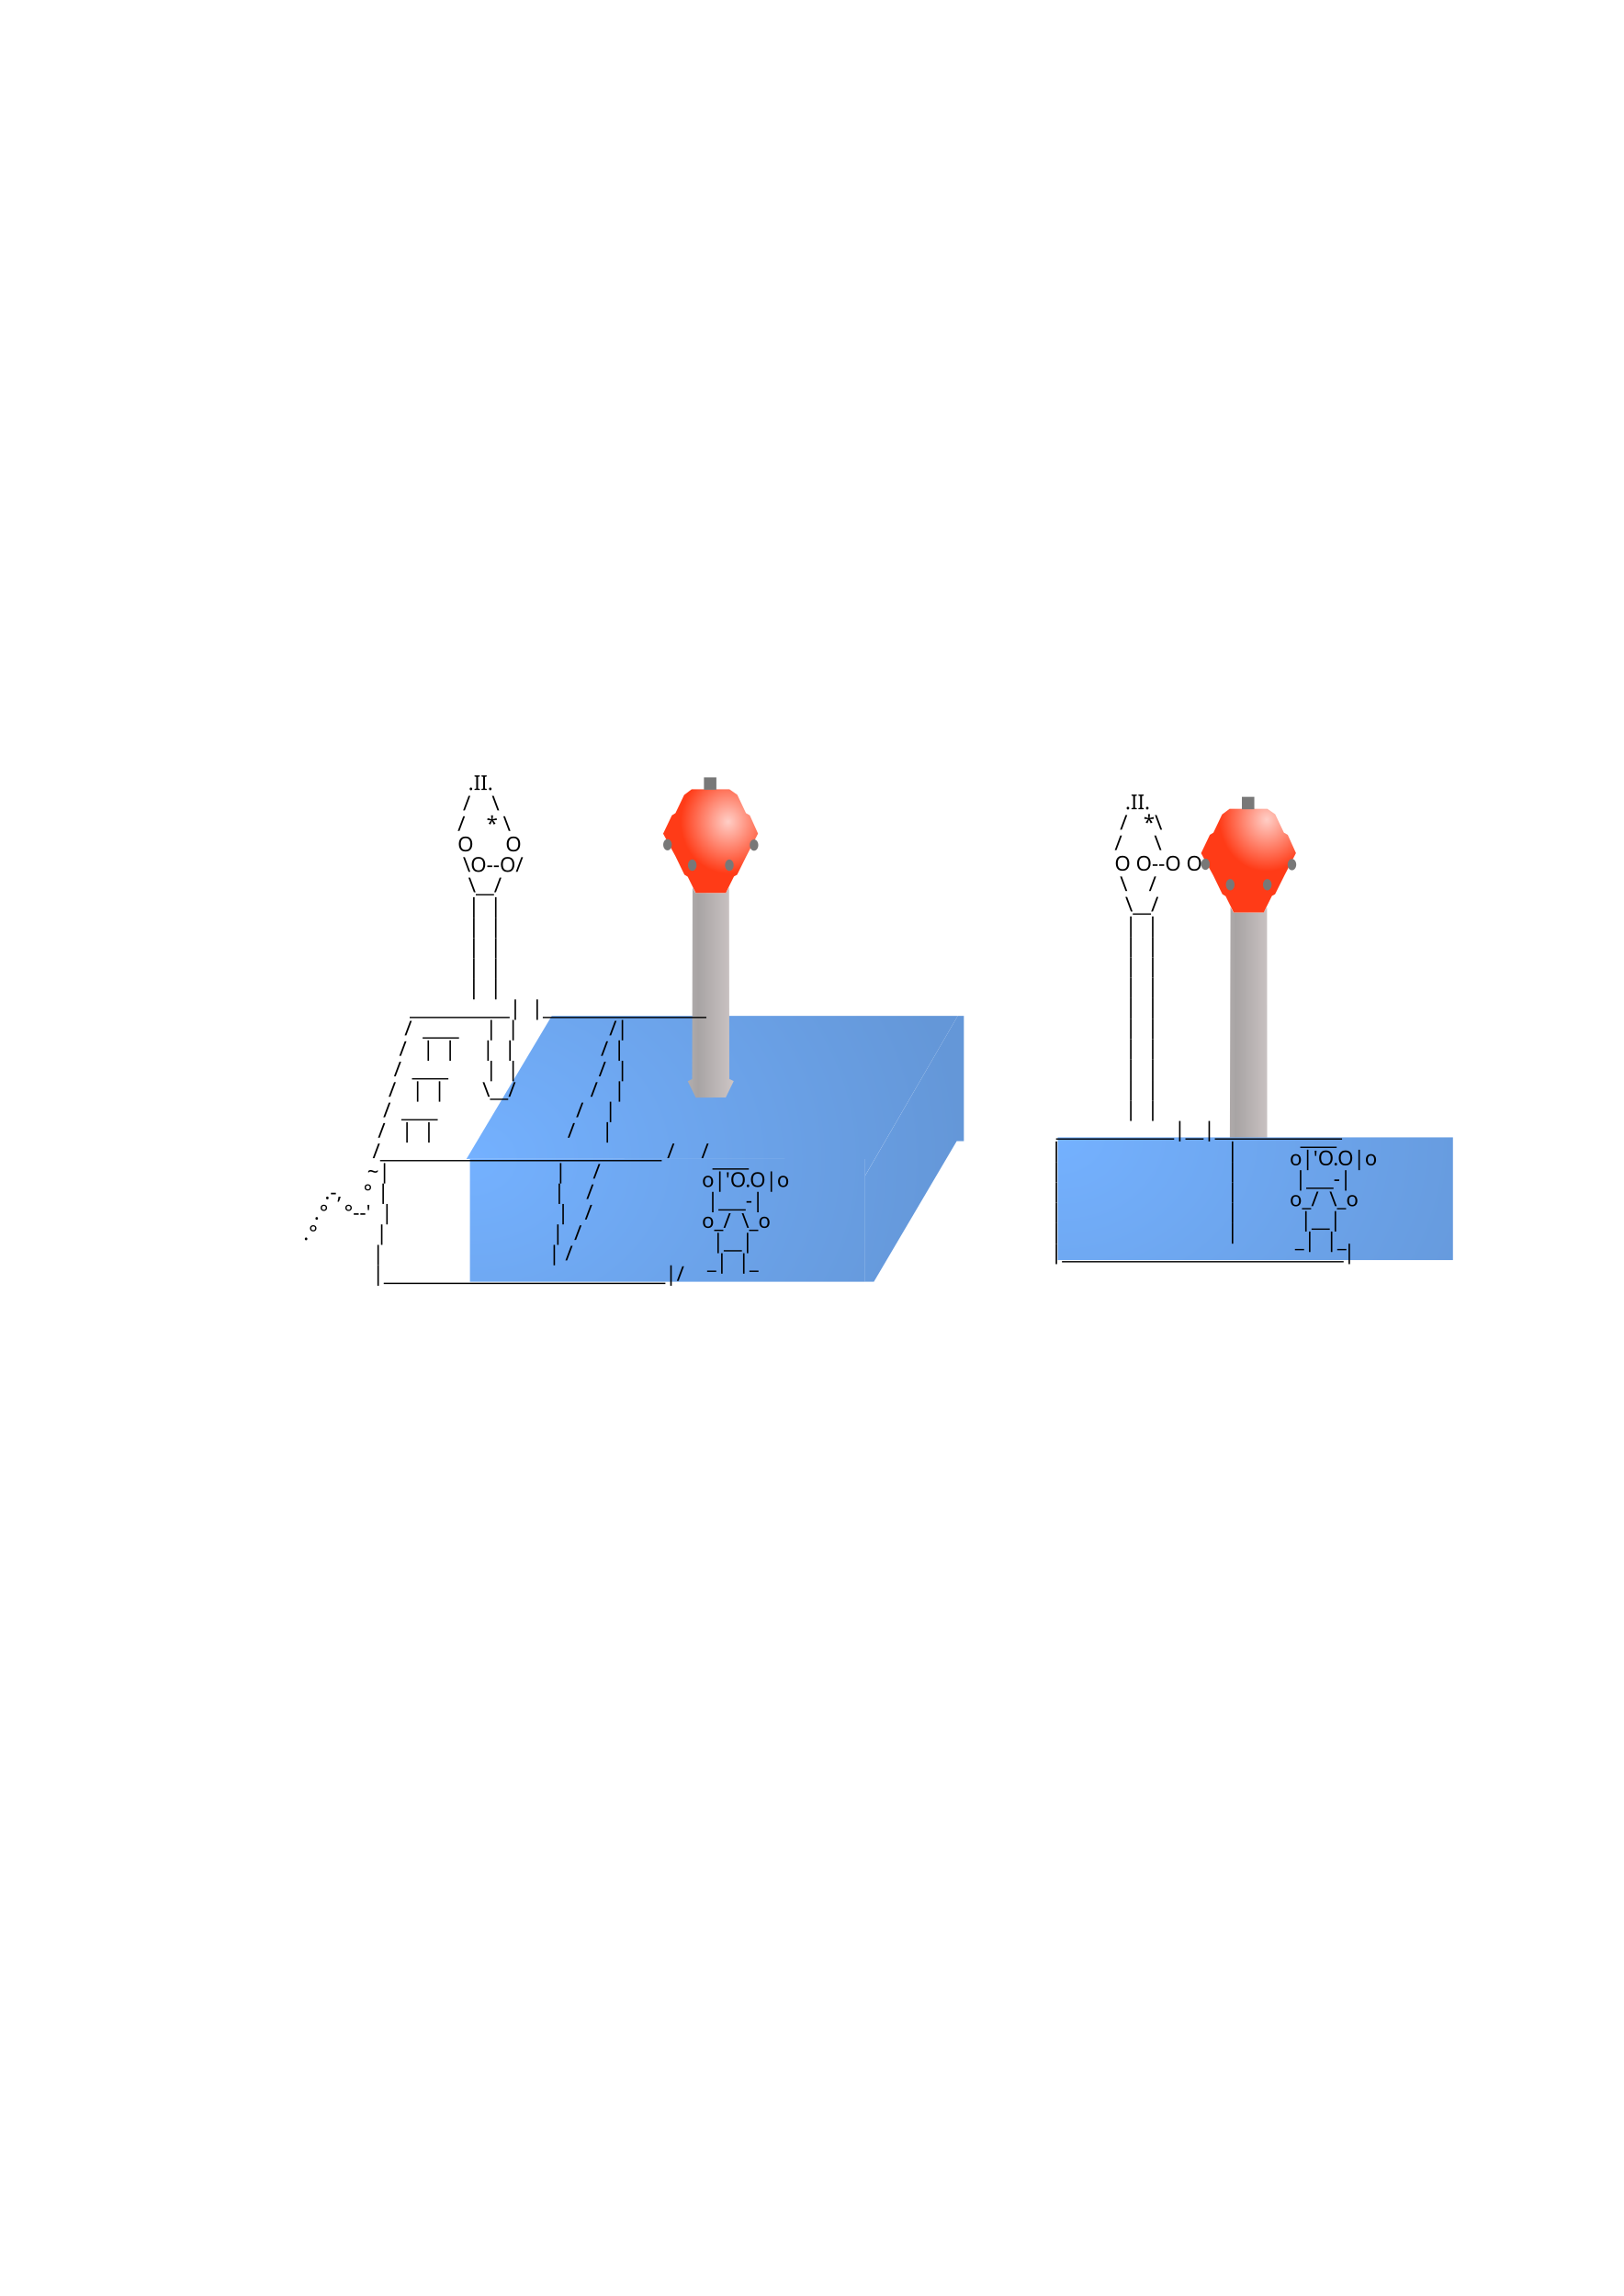
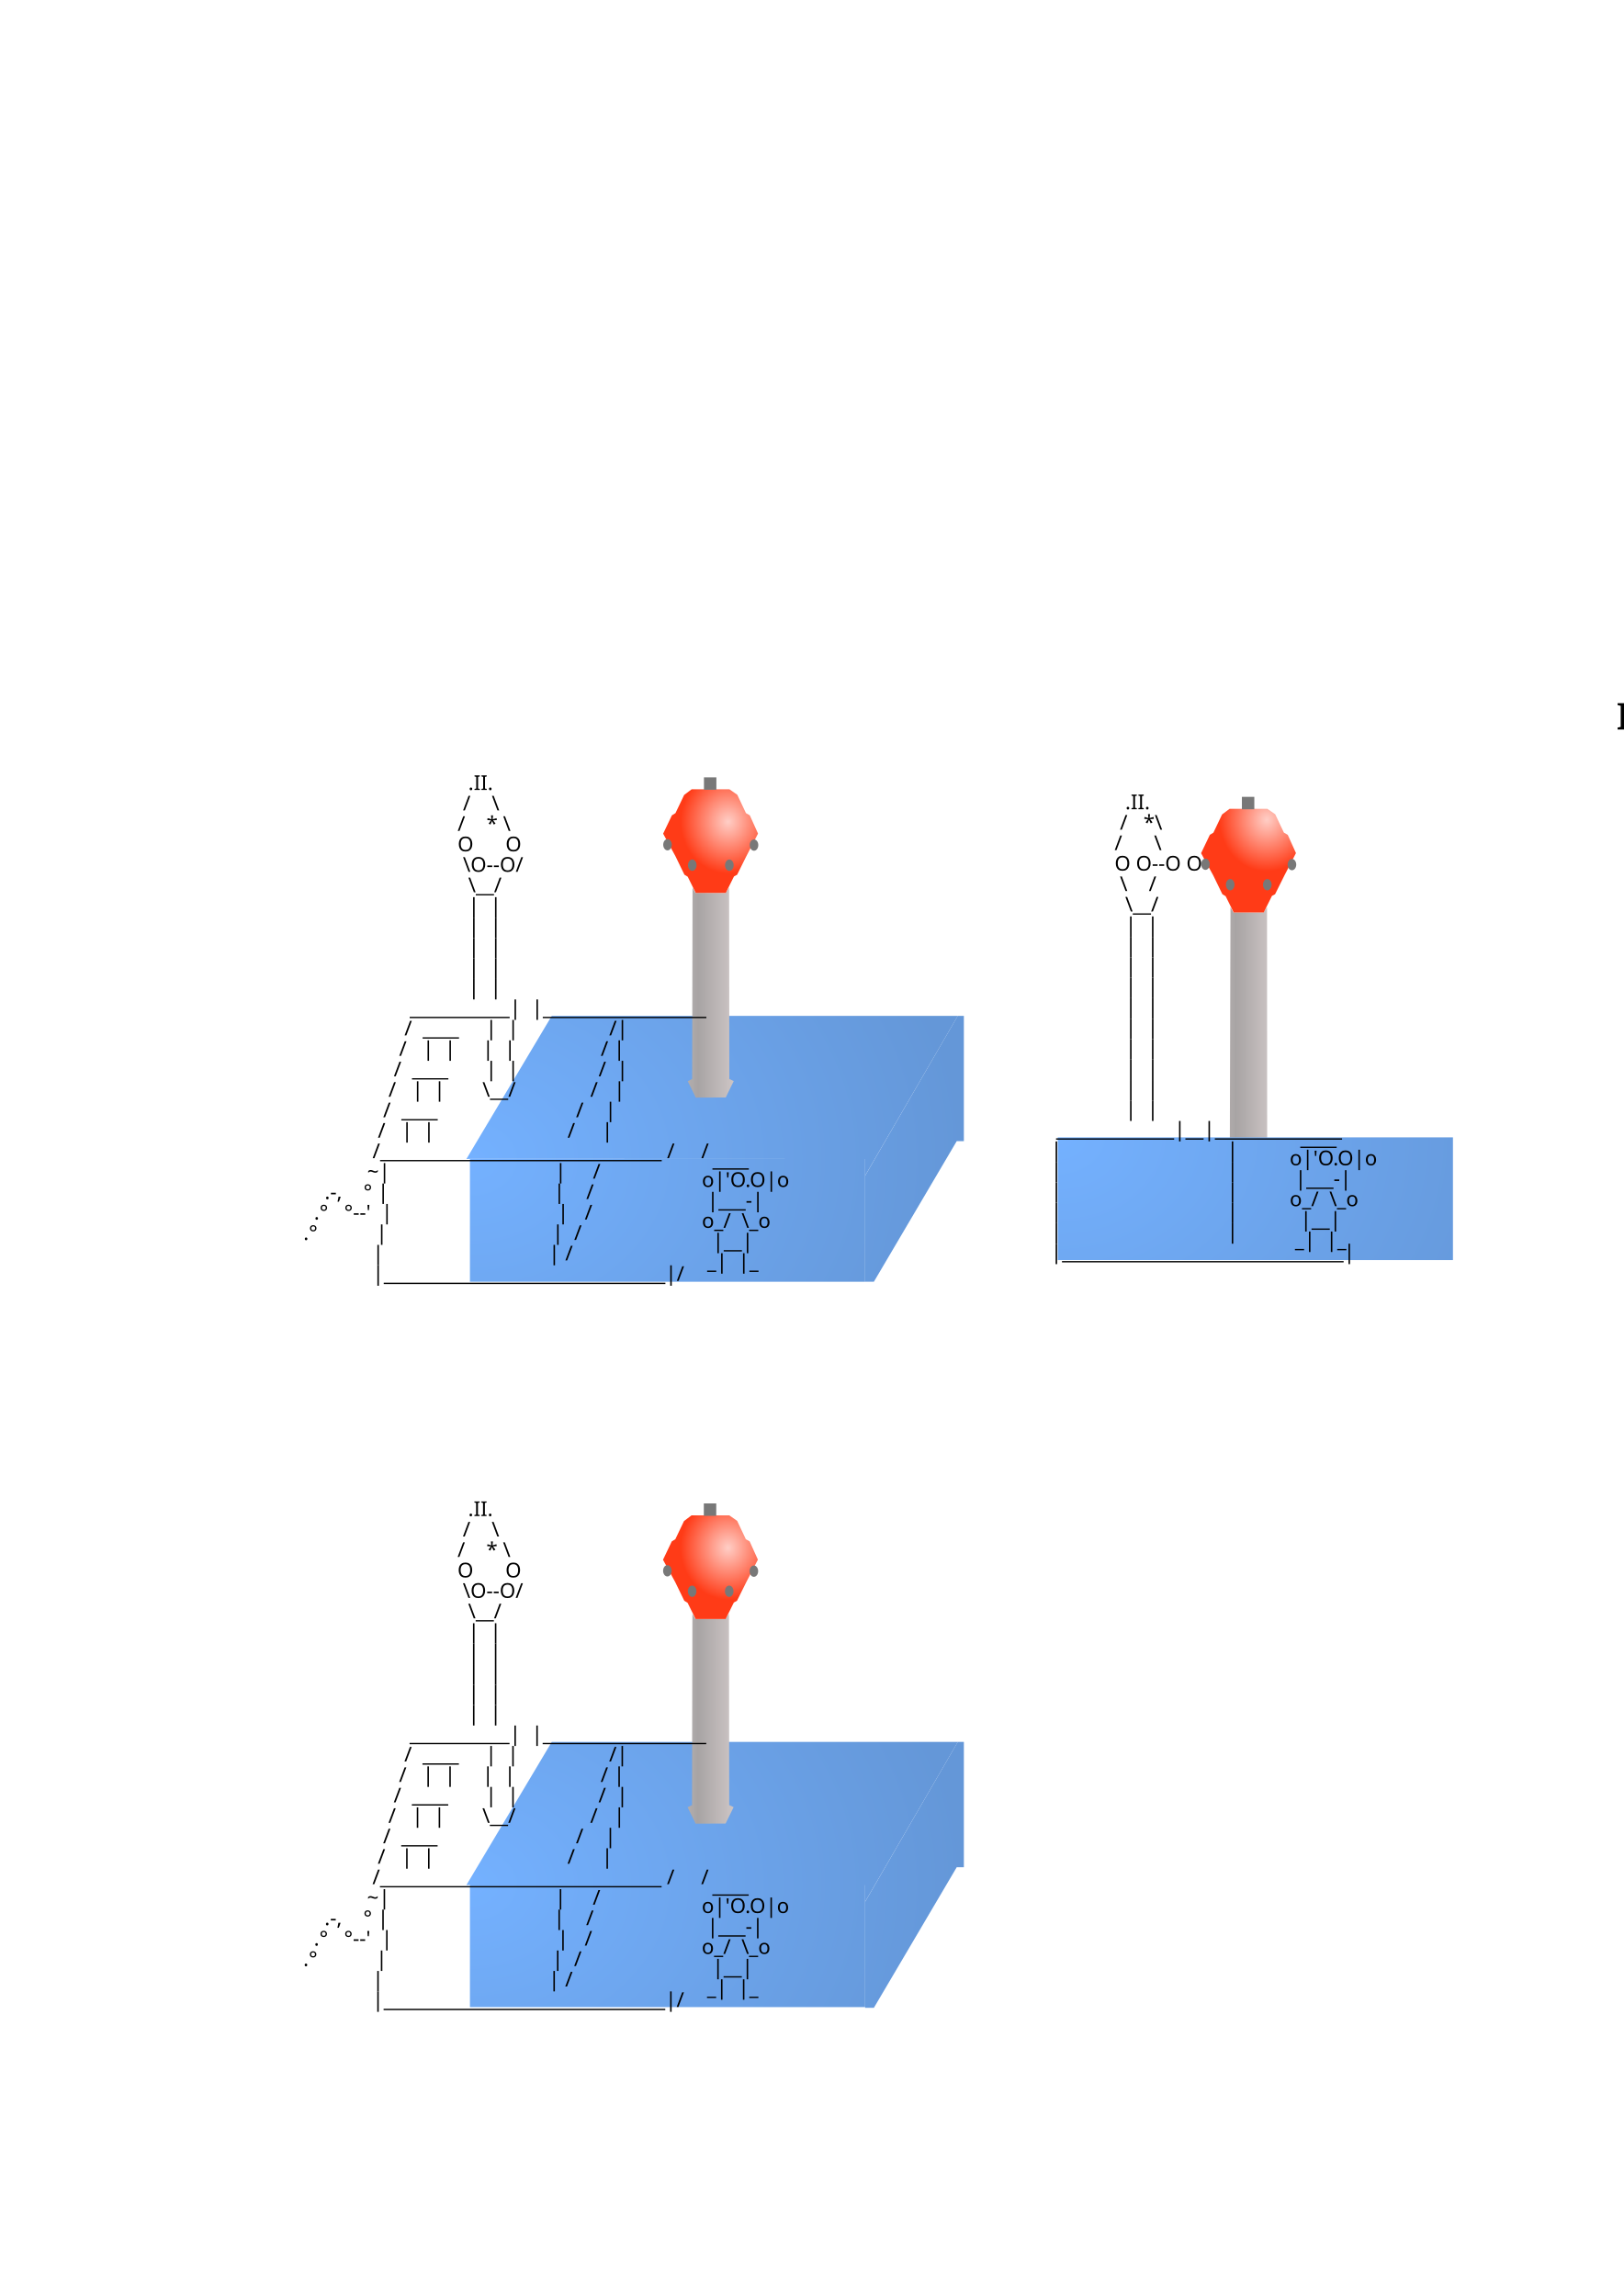
<svg xmlns="http://www.w3.org/2000/svg" xmlns:xlink="http://www.w3.org/1999/xlink" width="210mm" height="297mm" id="svg2" version="1.1">
  <defs id="defs4">
    <linearGradient id="linearGradient4030">
      <stop style="stop-color:#ffcec6;stop-opacity:1;" offset="0" id="stop4032" />
      <stop style="stop-color:#ff3b17;stop-opacity:1;" offset="1" id="stop4034" />
    </linearGradient>
    <linearGradient id="linearGradient4020">
      <stop style="stop-color:#a8a4a4;stop-opacity:1;" offset="0" id="stop4022" />
      <stop style="stop-color:#cdc5c5;stop-opacity:1;" offset="1" id="stop4024" />
    </linearGradient>
    <linearGradient id="linearGradient3992">
      <stop style="stop-color:#74b1ff;stop-opacity:1;" offset="0" id="stop3994" />
      <stop style="stop-color:#6497d8;stop-opacity:1;" offset="1" id="stop3996" />
    </linearGradient>
    <linearGradient id="linearGradient3848">
      <stop style="stop-color:#2bbee7;stop-opacity:1;" offset="0" id="stop3850" />
      <stop style="stop-color:#ffffff;stop-opacity:1;" offset="1" id="stop3852" />
    </linearGradient>
    <linearGradient xlink:href="#linearGradient3848" id="linearGradient3854" x1="227.411" y1="262.318" x2="236.25" y2="262.362" gradientUnits="userSpaceOnUse" gradientTransform="matrix(1.046875,0,0,1.016587,-11.68666,-4.373309)" />
    <radialGradient xlink:href="#linearGradient3992" id="radialGradient4006" cx="229.715" cy="630.822" fx="229.715" fy="630.822" r="120.113" gradientTransform="matrix(2.010118,-1.9842941e-7,1.5533149e-7,1.57353,-232.0394,-425.9694)" gradientUnits="userSpaceOnUse" />
    <radialGradient xlink:href="#linearGradient3992" id="radialGradient4008" cx="229.715" cy="563.504" fx="229.715" fy="563.504" r="24.133" gradientTransform="matrix(10.00452,-2.6652807e-6,2.2006277e-6,8.260379,-2068.475,-4088.11)" gradientUnits="userSpaceOnUse" />
    <radialGradient xlink:href="#linearGradient3992" id="radialGradient4016" cx="229.715" cy="500.06" fx="229.715" fy="500.06" r="96.588" gradientTransform="matrix(2.499718,6.2635304e-7,-3.1036997e-7,1.957794,-344.5075,-412.3668)" gradientUnits="userSpaceOnUse" />
    <linearGradient xlink:href="#linearGradient4020" id="linearGradient4026" x1="341.281" y1="485.256" x2="358.667" y2="485.256" gradientUnits="userSpaceOnUse" spreadMethod="reflect" />
    <radialGradient xlink:href="#linearGradient4030" id="radialGradient4036" cx="355.915" cy="402.56" fx="355.915" fy="402.56" r="23.192" gradientTransform="matrix(1,0,0,1.092396,0,-37.99561)" gradientUnits="userSpaceOnUse" />
    <radialGradient xlink:href="#linearGradient3992-7" id="radialGradient4006-1" cx="229.715" cy="630.822" fx="229.715" fy="630.822" r="120.113" gradientTransform="matrix(2.010118,-1.9842941e-7,1.5533149e-7,1.57353,-232.0394,-425.9694)" gradientUnits="userSpaceOnUse" />
    <linearGradient id="linearGradient3992-7">
      <stop style="stop-color:#74b1ff;stop-opacity:1;" offset="0" id="stop3994-4" />
      <stop style="stop-color:#6497d8;stop-opacity:1;" offset="1" id="stop3996-0" />
    </linearGradient>
    <linearGradient gradientTransform="translate(262.96,9.538663)" xlink:href="#linearGradient4020-4" id="linearGradient4026-9" x1="341.281" y1="485.256" x2="358.667" y2="485.256" gradientUnits="userSpaceOnUse" spreadMethod="reflect" />
    <linearGradient id="linearGradient4020-4">
      <stop style="stop-color:#a8a4a4;stop-opacity:1;" offset="0" id="stop4022-8" />
      <stop style="stop-color:#cdc5c5;stop-opacity:1;" offset="1" id="stop4024-8" />
    </linearGradient>
    <radialGradient xlink:href="#linearGradient3992-7" id="radialGradient4016-2" cx="229.715" cy="500.06" fx="229.715" fy="500.06" r="96.588" gradientTransform="matrix(2.499718,6.2635304e-7,-3.1036997e-7,1.957794,-57.16867,-422.9544)" gradientUnits="userSpaceOnUse" />
    <linearGradient id="linearGradient2937">
      <stop style="stop-color:#74b1ff;stop-opacity:1;" offset="0" id="stop2939" />
      <stop style="stop-color:#6497d8;stop-opacity:1;" offset="1" id="stop2941" />
    </linearGradient>
    <linearGradient id="linearGradient2944">
      <stop style="stop-color:#74b1ff;stop-opacity:1;" offset="0" id="stop2946" />
      <stop style="stop-color:#6497d8;stop-opacity:1;" offset="1" id="stop2948" />
    </linearGradient>
    <radialGradient xlink:href="#linearGradient4030-5" id="radialGradient4036-5" cx="356.294" cy="392.851" fx="356.294" fy="392.851" r="23.192" gradientTransform="matrix(1,0,0,1.092396,262.96,-28.45696)" gradientUnits="userSpaceOnUse" />
    <linearGradient id="linearGradient4030-5">
      <stop style="stop-color:#ffcec6;stop-opacity:1;" offset="0" id="stop4032-1" />
      <stop style="stop-color:#ff3b17;stop-opacity:1;" offset="1" id="stop4034-7" />
    </linearGradient>
+     <radialGradient xlink:href="#linearGradient4030-7" id="radialGradient4036-1" cx="355.915" cy="402.56" fx="355.915" fy="402.56" r="23.192" gradientTransform="matrix(1,0,0,1.092396,-0.063145,316.9855)" gradientUnits="userSpaceOnUse" />
+     <linearGradient id="linearGradient4030-7">
+       <stop style="stop-color:#ffcec6;stop-opacity:1;" offset="0" id="stop4032-4" />
+       <stop style="stop-color:#ff3b17;stop-opacity:1;" offset="1" id="stop4034-0" />
+     </linearGradient>
+     <radialGradient xlink:href="#linearGradient3992-4" id="radialGradient4008-9" cx="229.715" cy="563.504" fx="229.715" fy="563.504" r="24.133" gradientTransform="matrix(10.00452,-2.6652807e-6,2.2006277e-6,8.260379,-2068.475,-3733.129)" gradientUnits="userSpaceOnUse" />
+     <linearGradient id="linearGradient3992-4">
+       <stop style="stop-color:#74b1ff;stop-opacity:1;" offset="0" id="stop3994-8" />
+       <stop style="stop-color:#6497d8;stop-opacity:1;" offset="1" id="stop3996-8" />
+     </linearGradient>
+     <radialGradient xlink:href="#linearGradient3992-4" id="radialGradient4016-24" cx="229.715" cy="500.06" fx="229.715" fy="500.06" r="96.588" gradientTransform="matrix(2.499718,6.2635304e-7,-3.1036997e-7,1.957794,-344.5075,-57.74281)" gradientUnits="userSpaceOnUse" />
+     <linearGradient id="linearGradient3007">
+       <stop style="stop-color:#74b1ff;stop-opacity:1;" offset="0" id="stop3009" />
+       <stop style="stop-color:#6497d8;stop-opacity:1;" offset="1" id="stop3011" />
+     </linearGradient>
+     <linearGradient gradientTransform="translate(-0.063145,354.9811)" xlink:href="#linearGradient4020-5" id="linearGradient4026-5" x1="341.281" y1="485.256" x2="358.667" y2="485.256" gradientUnits="userSpaceOnUse" spreadMethod="reflect" />
+     <linearGradient id="linearGradient4020-5">
+       <stop style="stop-color:#a8a4a4;stop-opacity:1;" offset="0" id="stop4022-1" />
+       <stop style="stop-color:#cdc5c5;stop-opacity:1;" offset="1" id="stop4024-7" />
+     </linearGradient>
+     <radialGradient xlink:href="#linearGradient3992-4" id="radialGradient4006-11" cx="229.715" cy="630.822" fx="229.715" fy="630.822" r="120.113" gradientTransform="matrix(2.010118,-1.9842941e-7,1.5533149e-7,1.57353,-232.0394,-425.9694)" gradientUnits="userSpaceOnUse" />
+     <linearGradient id="linearGradient3018">
+       <stop style="stop-color:#74b1ff;stop-opacity:1;" offset="0" id="stop3020" />
+       <stop style="stop-color:#6497d8;stop-opacity:1;" offset="1" id="stop3022" />
+     </linearGradient>
+     <radialGradient r="120.113" fy="630.822" fx="229.715" cy="630.822" cx="229.715" gradientTransform="matrix(2.010118,-1.9842941e-7,1.5533149e-7,1.57353,-232.0394,-70.98832)" gradientUnits="userSpaceOnUse" id="radialGradient3076" xlink:href="#linearGradient3992-4" />
  </defs>
  <g id="layer1">
    <path style="fill:url(#radialGradient4006);stroke:none;stroke-width:1px;stroke-linecap:butt;stroke-linejoin:miter;stroke-opacity:1;fill-opacity:1" d="m 229.778,566.574 -1.799,0.074 41.732,-70 198.495,0 -45.315,78.133 0,-8.133" id="path3990" />
    <path style="fill:url(#linearGradient4026);stroke:none;stroke-width:1px;stroke-linecap:butt;stroke-linejoin:miter;stroke-opacity:1;fill-opacity:1" d="m 340.106,536.616 14.647,-0.063 3.914,-8.018 -2.147,-1.01 -0.126,-93.629 -1.768,2.715 -14.647,-0.063 -1.452,-2.589 -0.189,93.565 -2.147,1.073" id="path4018" />
    <rect style="fill:url(#radialGradient4016);fill-opacity:1" id="rect3974" width="193.176" height="60" x="229.715" y="566.648" />
    <flowRoot xml:space="preserve" id="flowRoot2978" style="font-size:10px;font-style:normal;font-variant:normal;font-weight:normal;font-stretch:normal;text-align:start;line-height:100%;writing-mode:lr-tb;text-anchor:start;fill:#000000;fill-opacity:1;stroke:none;font-family:Lucida Console;-inkscape-font-specification:Lucida Console" transform="translate(224.1429,315.4286)">
      <flowRegion id="flowRegion2980">
        <rect id="rect2982" width="86.071" height="61.786" x="31.786" y="248.791" style="font-size:10px;font-style:normal;font-variant:normal;font-weight:normal;font-stretch:normal;text-align:start;line-height:100%;writing-mode:lr-tb;text-anchor:start;font-family:Lucida Console;-inkscape-font-specification:Lucida Console" />
      </flowRegion>
      <flowPara id="flowPara2984">  ____</flowPara>
      <flowPara id="flowPara2986">o|'O.O|o</flowPara>
      <flowPara id="flowPara2988"> |___-|</flowPara>
      <flowPara id="flowPara2990">  /  \ </flowPara>
      <flowPara id="flowPara2992"> o____o </flowPara>
      <flowPara id="flowPara2994"> _|  |_</flowPara>
    </flowRoot>
    <text xml:space="preserve" style="font-size:10px;font-style:normal;font-variant:normal;font-weight:normal;font-stretch:normal;text-align:start;line-height:100%;writing-mode:lr-tb;text-anchor:start;fill:#000000;fill-opacity:1;stroke:none;font-family:Lucida Console;-inkscape-font-specification:Lucida Console" x="343.071" y="570.291" id="text3016">
      <tspan id="tspan3018" x="343.071" y="570.291">  ____</tspan>
      <tspan x="343.071" y="580.291" id="tspan3020">o|'O.O|o</tspan>
      <tspan x="343.071" y="590.291" id="tspan3022"> |___-|</tspan>
      <tspan x="343.071" y="600.291" id="tspan3024">o_/  \_o</tspan>
      <tspan x="343.071" y="610.291" id="tspan3026">  |__|</tspan>
      <tspan x="343.071" y="620.291" id="tspan3030"> _|  |_</tspan>
    </text>
    <flowRoot xml:space="preserve" id="flowRoot3034" style="font-size:10px;font-style:normal;font-variant:normal;font-weight:normal;font-stretch:normal;text-align:start;line-height:12683768.75%;writing-mode:lr-tb;text-anchor:start;fill:#000000;fill-opacity:1;stroke:none;font-family:Lucida Console;-inkscape-font-specification:Lucida Console">
      <flowRegion id="flowRegion3036">
        <rect id="rect3038" width="28.929" height="21.071" x="217.5" y="257.362" />
      </flowRegion>
      <flowPara id="flowPara3040">as&gt;fasfasdfijoüasdf</flowPara>
    </flowRoot>
    <flowRoot xml:space="preserve" id="flowRoot3042" style="font-size:10px;font-style:normal;font-variant:normal;font-weight:normal;font-stretch:normal;text-align:start;line-height:12683771.094%;writing-mode:lr-tb;text-anchor:start;fill:#000000;fill-opacity:1;stroke:none;font-family:Lucida Console;-inkscape-font-specification:Lucida Console">
      <flowRegion id="flowRegion3044">
        <rect id="rect3046" width="62.143" height="23.929" x="235" y="224.148" />
      </flowRegion>
      <flowPara id="flowPara3048">abc y</flowPara>
    </flowRoot>
    <flowRoot xml:space="preserve" id="flowRoot3050" style="font-size:10px;font-style:normal;font-variant:normal;font-weight:normal;font-stretch:normal;text-align:start;line-height:100%;writing-mode:lr-tb;text-anchor:start;fill:#000000;fill-opacity:1;stroke:none;font-family:Lucida Console;-inkscape-font-specification:Lucida Console">
      <flowRegion id="flowRegion3052">
        <rect id="rect3054" width="0" height="0" x="330" y="298.434" />
      </flowRegion>
      <flowPara id="flowPara3056">yzz</flowPara>
    </flowRoot>
    <path style="fill:url(#radialGradient4008);stroke:none;stroke-width:1px;stroke-linecap:butt;stroke-linejoin:miter;stroke-opacity:1;fill-opacity:1" d="m 422.891,574.813 0,51.835 4.278,0 40.51,-68.75 3.479,0 0,-61.25 -2.988,0" id="path3988" />
    <path style="fill:url(#radialGradient4036);stroke:none;stroke-width:1px;stroke-linecap:butt;stroke-linejoin:miter;stroke-opacity:1;fill-opacity:1" d="m 340.089,436.559 14.688,0 4.018,-8.08 1.518,-0.804 4.509,-9.062 5.714,-11.071 -4.018,-8.929 -1.875,-1.071 -4.241,-8.973 -3.839,-2.679 -18.482,0 -3.661,2.768 -4.241,8.884 -1.741,1.071 -4.286,8.973 5.982,10.938 4.42,9.107 1.607,0.982" id="path4028" />
    <path style="fill:#787878;fill-opacity:1;stroke:none" id="path4038" d="m 328.393,412.987 a 2.098,3.214 0 1 1 -4.196,0 2.098,3.214 0 1 1 4.196,0 z" transform="matrix(1,0,0,0.8611111,0,57.35933)" />
    <path style="fill:#787878;fill-opacity:1;stroke:none" id="path4038-8" d="m 328.393,412.987 a 2.098,3.214 0 1 1 -4.196,0 2.098,3.214 0 1 1 4.196,0 z" transform="matrix(1,0,0,0.8611111,12.09821,67.35933)" />
    <path style="fill:#787878;fill-opacity:1;stroke:none" id="path4038-7" d="m 328.393,412.987 a 2.098,3.214 0 1 1 -4.196,0 2.098,3.214 0 1 1 4.196,0 z" transform="matrix(1,0,0,0.8611111,30.22321,67.35933)" />
    <path style="fill:#787878;fill-opacity:1;stroke:none" id="path4038-1" d="m 328.393,412.987 a 2.098,3.214 0 1 1 -4.196,0 2.098,3.214 0 1 1 4.196,0 z" transform="matrix(1,0,0,0.8611111,42.27678,57.53791)" />
    <rect style="fill:#787878;fill-opacity:1;stroke:none" id="rect4080" width="6.071" height="6.071" x="344.107" y="380.041" />
    <text xml:space="preserve" style="font-size:10px;font-style:normal;font-variant:normal;font-weight:normal;font-stretch:normal;text-align:start;line-height:100%;writing-mode:lr-tb;text-anchor:start;fill:#000000;fill-opacity:1;stroke:none;font-family:Lucida Console;-inkscape-font-specification:Lucida Console" x="148.286" y="386.219" id="text3912">
      <tspan id="tspan3914" x="148.286" y="386.219">                               .II.                   </tspan>
      <tspan x="148.286" y="396.219" id="tspan3916">                              /    \                  </tspan>
      <tspan x="148.286" y="406.219" id="tspan3918">                             /    * \                 </tspan>
      <tspan x="148.286" y="416.219" id="tspan3920">                             O      O                 </tspan>
      <tspan x="148.286" y="426.219" id="tspan3922">                              \O--O/                  </tspan>
      <tspan x="148.286" y="436.219" id="tspan3924">                               \__/                   </tspan>
      <tspan x="148.286" y="446.219" id="tspan3926">                               |  |                   </tspan>
      <tspan x="148.286" y="456.219" id="tspan3928">                               |  |                   </tspan>
      <tspan x="148.286" y="466.219" id="tspan3930">                               |  |                   </tspan>
      <tspan x="148.286" y="476.219" id="tspan3932">                               |  |                   </tspan>
      <tspan x="148.286" y="486.219" id="tspan3934">                               |  |                   </tspan>
      <tspan x="148.286" y="496.219" id="tspan3936">                    ___________|  |__________________ </tspan>
      <tspan x="148.286" y="506.219" id="tspan3938">                   /  ____     |  |                 /|</tspan>
      <tspan x="148.286" y="516.219" id="tspan3940">                  /   |  |     |  |                / |</tspan>
      <tspan x="148.286" y="526.219" id="tspan3942">                 /  ____       |  |               /  |</tspan>
      <tspan x="148.286" y="536.219" id="tspan3944">                /   |  |       \__/              /   |</tspan>
      <tspan x="148.286" y="546.219" id="tspan3946">               /  ____                          /    |</tspan>
      <tspan x="148.286" y="556.219" id="tspan3948">              /   |  |                         /     |</tspan>
      <tspan x="148.286" y="566.219" id="tspan3950">             /_______________________________ /     / </tspan>
      <tspan x="148.286" y="576.219" id="tspan3952">            ~|                               |     /  </tspan>
      <tspan x="148.286" y="586.219" id="tspan3954">    .-,    ° |                               |    /   </tspan>
      <tspan x="148.286" y="596.219" id="tspan3956">  .°   °--'  |                               |   /    </tspan>
      <tspan x="148.286" y="606.219" id="tspan3958">.°           |                               |  /     </tspan>
      <tspan x="148.286" y="616.219" id="tspan3960">             |                               | /      </tspan>
      <tspan x="148.286" y="626.219" id="tspan3962">             |_______________________________|/       </tspan>
    </text>
    <path style="fill:url(#linearGradient4026-9);fill-opacity:1;stroke:none" d="m 619.418,557.898 -0.063,-114.463 -1.768,2.715 -14.647,-0.063 -1.452,-2.589 -0.316,114.842" id="path4018-1" />
    <rect style="fill:url(#radialGradient4016-2);fill-opacity:1" id="rect3974-5" width="193.176" height="60" x="517.054" y="556.06" />
    <flowRoot xml:space="preserve" id="flowRoot2978-2" style="font-size:10px;font-style:normal;font-variant:normal;font-weight:normal;font-stretch:normal;text-align:start;line-height:100%;writing-mode:lr-tb;text-anchor:start;fill:#000000;fill-opacity:1;stroke:none;font-family:Lucida Console;-inkscape-font-specification:Lucida Console" transform="translate(511.4817,304.841)">
      <flowRegion id="flowRegion2980-7">
        <rect id="rect2982-6" width="86.071" height="61.786" x="31.786" y="248.791" style="font-size:10px;font-style:normal;font-variant:normal;font-weight:normal;font-stretch:normal;text-align:start;line-height:100%;writing-mode:lr-tb;text-anchor:start;font-family:Lucida Console;-inkscape-font-specification:Lucida Console" />
      </flowRegion>
      <flowPara id="flowPara2984-1">  ____</flowPara>
      <flowPara id="flowPara2986-4">o|'O.O|o</flowPara>
      <flowPara id="flowPara2988-2"> |___-|</flowPara>
      <flowPara id="flowPara2990-3">  /  \ </flowPara>
      <flowPara id="flowPara2992-2"> o____o </flowPara>
      <flowPara id="flowPara2994-2"> _|  |_</flowPara>
    </flowRoot>
    <text xml:space="preserve" style="font-size:10px;font-style:normal;font-variant:normal;font-weight:normal;font-stretch:normal;text-align:start;line-height:100%;writing-mode:lr-tb;text-anchor:start;fill:#000000;fill-opacity:1;stroke:none;font-family:Lucida Console;-inkscape-font-specification:Lucida Console" x="630.41" y="559.703" id="text3016-1">
      <tspan id="tspan3018-6" x="630.41" y="559.703">  ____</tspan>
      <tspan x="630.41" y="569.703" id="tspan3020-8">o|'O.O|o</tspan>
      <tspan x="630.41" y="579.703" id="tspan3022-5"> |___-|</tspan>
      <tspan x="630.41" y="589.703" id="tspan3024-7">o_/  \_o</tspan>
      <tspan x="630.41" y="599.703" id="tspan3026-6">  |__|</tspan>
      <tspan x="630.41" y="609.703" id="tspan3030-1"> _|  |_</tspan>
    </text>
    <flowRoot transform="translate(-547.0472,-452.8761)" xml:space="preserve" id="flowRoot3034-8" style="font-size:10px;font-style:normal;font-variant:normal;font-weight:normal;font-stretch:normal;text-align:start;line-height:12683768.75%;writing-mode:lr-tb;text-anchor:start;fill:#000000;fill-opacity:1;stroke:none;font-family:Lucida Console;-inkscape-font-specification:Lucida Console">
      <flowRegion id="flowRegion3036-9">
        <rect id="rect3038-2" width="28.929" height="21.071" x="217.5" y="257.362" />
      </flowRegion>
      <flowPara id="flowPara3040-7">as&gt;fasfasdfijoüasdf</flowPara>
    </flowRoot>
    <flowRoot transform="translate(-547.0472,-452.8761)" xml:space="preserve" id="flowRoot3042-9" style="font-size:10px;font-style:normal;font-variant:normal;font-weight:normal;font-stretch:normal;text-align:start;line-height:12683771.094%;writing-mode:lr-tb;text-anchor:start;fill:#000000;fill-opacity:1;stroke:none;font-family:Lucida Console;-inkscape-font-specification:Lucida Console">
      <flowRegion id="flowRegion3044-5">
        <rect id="rect3046-4" width="62.143" height="23.929" x="235" y="224.148" />
      </flowRegion>
      <flowPara id="flowPara3048-3">abc y</flowPara>
    </flowRoot>
    <flowRoot transform="translate(-547.0472,-452.8761)" xml:space="preserve" id="flowRoot3050-1" style="font-size:10px;font-style:normal;font-variant:normal;font-weight:normal;font-stretch:normal;text-align:start;line-height:100%;writing-mode:lr-tb;text-anchor:start;fill:#000000;fill-opacity:1;stroke:none;font-family:Lucida Console;-inkscape-font-specification:Lucida Console">
      <flowRegion id="flowRegion3052-2">
        <rect id="rect3054-3" width="0" height="0" x="330" y="298.434" />
      </flowRegion>
      <flowPara id="flowPara3056-3">yzz</flowPara>
    </flowRoot>
    <path style="fill:url(#radialGradient4036-5);fill-opacity:1;stroke:none" d="m 603.049,446.097 14.688,0 4.018,-8.08 1.518,-0.804 4.509,-9.062 5.714,-11.071 -4.018,-8.929 -1.875,-1.071 -4.241,-8.973 -3.839,-2.679 -18.482,0 -3.661,2.768 -4.241,8.884 -1.741,1.071 -4.286,8.973 5.982,10.938 4.42,9.107 1.607,0.982" id="path4028-1" />
    <path style="fill:#787878;fill-opacity:1;stroke:none" id="path4038-13" d="m 328.393,412.987 a 2.098,3.214 0 1 1 -4.196,0 2.098,3.214 0 1 1 4.196,0 z" transform="matrix(1,0,0,0.8611111,262.96,66.89799)" />
    <path style="fill:#787878;fill-opacity:1;stroke:none" id="path4038-8-8" d="m 328.393,412.987 a 2.098,3.214 0 1 1 -4.196,0 2.098,3.214 0 1 1 4.196,0 z" transform="matrix(1,0,0,0.8611111,275.0582,76.89799)" />
    <path style="fill:#787878;fill-opacity:1;stroke:none" id="path4038-7-7" d="m 328.393,412.987 a 2.098,3.214 0 1 1 -4.196,0 2.098,3.214 0 1 1 4.196,0 z" transform="matrix(1,0,0,0.8611111,293.1832,76.89799)" />
    <path style="fill:#787878;fill-opacity:1;stroke:none" id="path4038-1-4" d="m 328.393,412.987 a 2.098,3.214 0 1 1 -4.196,0 2.098,3.214 0 1 1 4.196,0 z" transform="matrix(1,0,0,0.8611111,305.2368,67.07656)" />
    <rect style="fill:#787878;fill-opacity:1;stroke:none" id="rect4080-2" width="6.071" height="6.071" x="607.067" y="389.579" />
    <text xml:space="preserve" style="font-size:10px;font-style:normal;font-variant:normal;font-weight:normal;font-stretch:normal;text-align:start;line-height:100%;writing-mode:lr-tb;text-anchor:start;fill:#000000;fill-opacity:1;stroke:none;font-family:Lucida Console;-inkscape-font-specification:Lucida Console" x="513.625" y="395.632" id="text3912-7">
      <tspan x="513.625" y="395.632" id="tspan3962-3">              .II.               </tspan>
      <tspan x="513.625" y="405.632" id="tspan3521">             /   *\              </tspan>
      <tspan x="513.625" y="415.632" id="tspan3523">            /      \             </tspan>
      <tspan x="513.625" y="425.632" id="tspan3525">            O O--O O             </tspan>
      <tspan x="513.625" y="435.632" id="tspan3527">             \    /              </tspan>
      <tspan x="513.625" y="445.632" id="tspan3529">              \__/               </tspan>
      <tspan x="513.625" y="455.632" id="tspan3531">              |  |               </tspan>
      <tspan x="513.625" y="465.632" id="tspan3533">              |  |               </tspan>
      <tspan x="513.625" y="475.632" id="tspan3535">              |  |               </tspan>
      <tspan x="513.625" y="485.632" id="tspan3537">              |  |               </tspan>
      <tspan x="513.625" y="495.632" id="tspan3539">              |  |               </tspan>
      <tspan x="513.625" y="505.632" id="tspan3541">              |  |               </tspan>
      <tspan x="513.625" y="515.632" id="tspan3543">              |  |               </tspan>
      <tspan x="513.625" y="525.632" id="tspan3545">              |  |               </tspan>
      <tspan x="513.625" y="535.632" id="tspan3547">              |  |               </tspan>
      <tspan x="513.625" y="545.632" id="tspan3549">              |  |               </tspan>
      <tspan x="513.625" y="555.632" id="tspan3551"> _____________|__|______________ </tspan>
      <tspan x="513.625" y="565.632" id="tspan3553">|                               |</tspan>
      <tspan x="513.625" y="575.632" id="tspan3555">|                               |</tspan>
      <tspan x="513.625" y="585.632" id="tspan3557">|                               |</tspan>
      <tspan x="513.625" y="595.632" id="tspan3559">|                               |</tspan>
      <tspan x="513.625" y="605.632" id="tspan3561">|                               |</tspan>
      <tspan x="513.625" y="615.632" id="tspan3563">|_______________________________|</tspan>
    </text>
+     <path style="fill:url(#radialGradient3076);fill-opacity:1;stroke:none" d="m 229.778,921.555 -1.799,0.074 41.732,-70 198.495,0 -45.315,78.133 0,-8.133" id="path3990-5" />
+     <path style="fill:url(#linearGradient4026-5);fill-opacity:1;stroke:none" d="m 340.043,891.597 14.647,-0.063 3.914,-8.018 -2.147,-1.01 -0.126,-93.629 -1.768,2.715 -14.647,-0.063 -1.452,-2.589 -0.189,93.565 -2.147,1.073" id="path4018-2" />
+     <rect style="fill:url(#radialGradient4016-24);fill-opacity:1" id="rect3974-7" width="193.176" height="60" x="229.715" y="921.272" />
+     <flowRoot xml:space="preserve" id="flowRoot2978-6" style="font-size:10px;font-style:normal;font-variant:normal;font-weight:normal;font-stretch:normal;text-align:start;line-height:100%;writing-mode:lr-tb;text-anchor:start;fill:#000000;fill-opacity:1;stroke:none;font-family:Lucida Console;-inkscape-font-specification:Lucida Console" transform="translate(224.0797,670.4097)">
+       <flowRegion id="flowRegion2980-1">
+         <rect id="rect2982-4" width="86.071" height="61.786" x="31.786" y="248.791" style="font-size:10px;font-style:normal;font-variant:normal;font-weight:normal;font-stretch:normal;text-align:start;line-height:100%;writing-mode:lr-tb;text-anchor:start;font-family:Lucida Console;-inkscape-font-specification:Lucida Console" />
+       </flowRegion>
+       <flowPara id="flowPara2984-2">  ____</flowPara>
+       <flowPara id="flowPara2986-3">o|'O.O|o</flowPara>
+       <flowPara id="flowPara2988-22"> |___-|</flowPara>
+       <flowPara id="flowPara2990-1">  /  \ </flowPara>
+       <flowPara id="flowPara2992-6"> o____o </flowPara>
+       <flowPara id="flowPara2994-8"> _|  |_</flowPara>
+     </flowRoot>
+     <text xml:space="preserve" style="font-size:10px;font-style:normal;font-variant:normal;font-weight:normal;font-stretch:normal;text-align:start;line-height:100%;writing-mode:lr-tb;text-anchor:start;fill:#000000;fill-opacity:1;stroke:none;font-family:Lucida Console;-inkscape-font-specification:Lucida Console" x="343.008" y="925.272" id="text3016-5">
+       <tspan id="tspan3018-7" x="343.008" y="925.272">  ____</tspan>
+       <tspan x="343.008" y="935.272" id="tspan3020-6">o|'O.O|o</tspan>
+       <tspan x="343.008" y="945.272" id="tspan3022-1"> |___-|</tspan>
+       <tspan x="343.008" y="955.272" id="tspan3024-8">o_/  \_o</tspan>
+       <tspan x="343.008" y="965.272" id="tspan3026-9">  |__|</tspan>
+       <tspan x="343.008" y="975.272" id="tspan3030-2"> _|  |_</tspan>
+     </text>
+     <path style="fill:url(#radialGradient4008-9);fill-opacity:1;stroke:none" d="m 422.891,929.794 0,51.835 4.278,0 40.51,-68.75 3.479,0 0,-61.25 -2.988,0" id="path3988-7" />
+     <path style="fill:url(#radialGradient4036-1);fill-opacity:1;stroke:none" d="m 340.026,791.54 14.688,0 4.018,-8.08 1.518,-0.804 4.509,-9.062 5.714,-11.071 -4.018,-8.929 -1.875,-1.071 -4.241,-8.973 -3.839,-2.679 -18.482,0 -3.661,2.768 -4.241,8.884 -1.741,1.071 -4.286,8.973 5.982,10.938 4.42,9.107 1.607,0.982" id="path4028-9" />
+     <path style="fill:#787878;fill-opacity:1;stroke:none" id="path4038-5" d="m 328.393,412.987 a 2.098,3.214 0 1 1 -4.196,0 2.098,3.214 0 1 1 4.196,0 z" transform="matrix(1,0,0,0.8611111,-0.063145,412.3404)" />
+     <path style="fill:#787878;fill-opacity:1;stroke:none" id="path4038-8-4" d="m 328.393,412.987 a 2.098,3.214 0 1 1 -4.196,0 2.098,3.214 0 1 1 4.196,0 z" transform="matrix(1,0,0,0.8611111,12.03508,422.3404)" />
+     <path style="fill:#787878;fill-opacity:1;stroke:none" id="path4038-7-3" d="m 328.393,412.987 a 2.098,3.214 0 1 1 -4.196,0 2.098,3.214 0 1 1 4.196,0 z" transform="matrix(1,0,0,0.8611111,30.16007,422.3404)" />
+     <path style="fill:#787878;fill-opacity:1;stroke:none" id="path4038-1-1" d="m 328.393,412.987 a 2.098,3.214 0 1 1 -4.196,0 2.098,3.214 0 1 1 4.196,0 z" transform="matrix(1,0,0,0.8611111,42.21364,412.519)" />
+     <rect style="fill:#787878;fill-opacity:1;stroke:none" id="rect4080-23" width="6.071" height="6.071" x="344.044" y="735.022" />
+     <text xml:space="preserve" style="font-size:10px;font-style:normal;font-variant:normal;font-weight:normal;font-stretch:normal;text-align:start;line-height:100%;writing-mode:lr-tb;text-anchor:start;fill:#000000;fill-opacity:1;stroke:none;font-family:Lucida Console;-inkscape-font-specification:Lucida Console" x="148.223" y="741.2" id="text3912-3">
+       <tspan id="tspan3914-4" x="148.223" y="741.2">                               .II.                   </tspan>
+       <tspan x="148.223" y="751.2" id="tspan3916-1">                              /    \                  </tspan>
+       <tspan x="148.223" y="761.2" id="tspan3918-1">                             /    * \                 </tspan>
+       <tspan x="148.223" y="771.2" id="tspan3920-3">                             O      O                 </tspan>
+       <tspan x="148.223" y="781.2" id="tspan3922-8">                              \O--O/                  </tspan>
+       <tspan x="148.223" y="791.2" id="tspan3924-7">                               \__/                   </tspan>
+       <tspan x="148.223" y="801.2" id="tspan3926-4">                               |  |                   </tspan>
+       <tspan x="148.223" y="811.2" id="tspan3928-2">                               |  |                   </tspan>
+       <tspan x="148.223" y="821.2" id="tspan3930-7">                               |  |                   </tspan>
+       <tspan x="148.223" y="831.2" id="tspan3932-7">                               |  |                   </tspan>
+       <tspan x="148.223" y="841.2" id="tspan3934-9">                               |  |                   </tspan>
+       <tspan x="148.223" y="851.2" id="tspan3936-3">                    ___________|  |__________________ </tspan>
+       <tspan x="148.223" y="861.2" id="tspan3938-1">                   /  ____     |  |                 /|</tspan>
+       <tspan x="148.223" y="871.2" id="tspan3940-9">                  /   |  |     |  |                / |</tspan>
+       <tspan x="148.223" y="881.2" id="tspan3942-8">                 /  ____       |  |               /  |</tspan>
+       <tspan x="148.223" y="891.2" id="tspan3944-6">                /   |  |       \__/              /   |</tspan>
+       <tspan x="148.223" y="901.2" id="tspan3946-5">               /  ____                          /    |</tspan>
+       <tspan x="148.223" y="911.2" id="tspan3948-0">              /   |  |                         /     |</tspan>
+       <tspan x="148.223" y="921.2" id="tspan3950-2">             /_______________________________ /     / </tspan>
+       <tspan x="148.223" y="931.2" id="tspan3952-8">            ~|                               |     /  </tspan>
+       <tspan x="148.223" y="941.2" id="tspan3954-6">    .-,    ° |                               |    /   </tspan>
+       <tspan x="148.223" y="951.2" id="tspan3956-0">  .°   °--'  |                               |   /    </tspan>
+       <tspan x="148.223" y="961.2" id="tspan3958-2">.°           |                               |  /     </tspan>
+       <tspan x="148.223" y="971.2" id="tspan3960-4">             |                               | /      </tspan>
+       <tspan x="148.223" y="981.2" id="tspan3962-8">             |_______________________________|/       </tspan>
+     </text>
+     <text xml:space="preserve" style="font-size:18px;font-style:normal;font-variant:normal;font-weight:normal;font-stretch:normal;text-align:start;line-height:100%;writing-mode:lr-tb;text-anchor:start;fill:#000000;fill-opacity:1;stroke:none;font-family:Segoe UI;-inkscape-font-specification:Segoe UI" x="-120" y="365.219" id="text3231">
+       <tspan id="tspan3233" x="-120" y="365.219">Icon big size</tspan>
+     </text>
+     <text xml:space="preserve" style="font-size:18px;font-style:normal;font-variant:normal;font-weight:normal;font-stretch:normal;text-align:start;line-height:100%;writing-mode:lr-tb;text-anchor:start;fill:#000000;fill-opacity:1;stroke:none;font-family:Segoe UI;-inkscape-font-specification:Segoe UI" x="790" y="356.648" id="text3235">
+       <tspan id="tspan3237" x="790" y="356.648">Icon small size</tspan>
+     </text>
+     <text xml:space="preserve" style="font-size:18px;font-style:normal;font-variant:normal;font-weight:normal;font-stretch:normal;text-align:start;line-height:100%;writing-mode:lr-tb;text-anchor:start;fill:#000000;fill-opacity:1;stroke:none;font-family:Segoe UI;-inkscape-font-specification:Segoe UI" x="-124.286" y="714.505" id="text3239">
+       <tspan id="tspan3241" x="-124.286" y="714.505">Logo</tspan>
+     </text>
  </g>
</svg>
